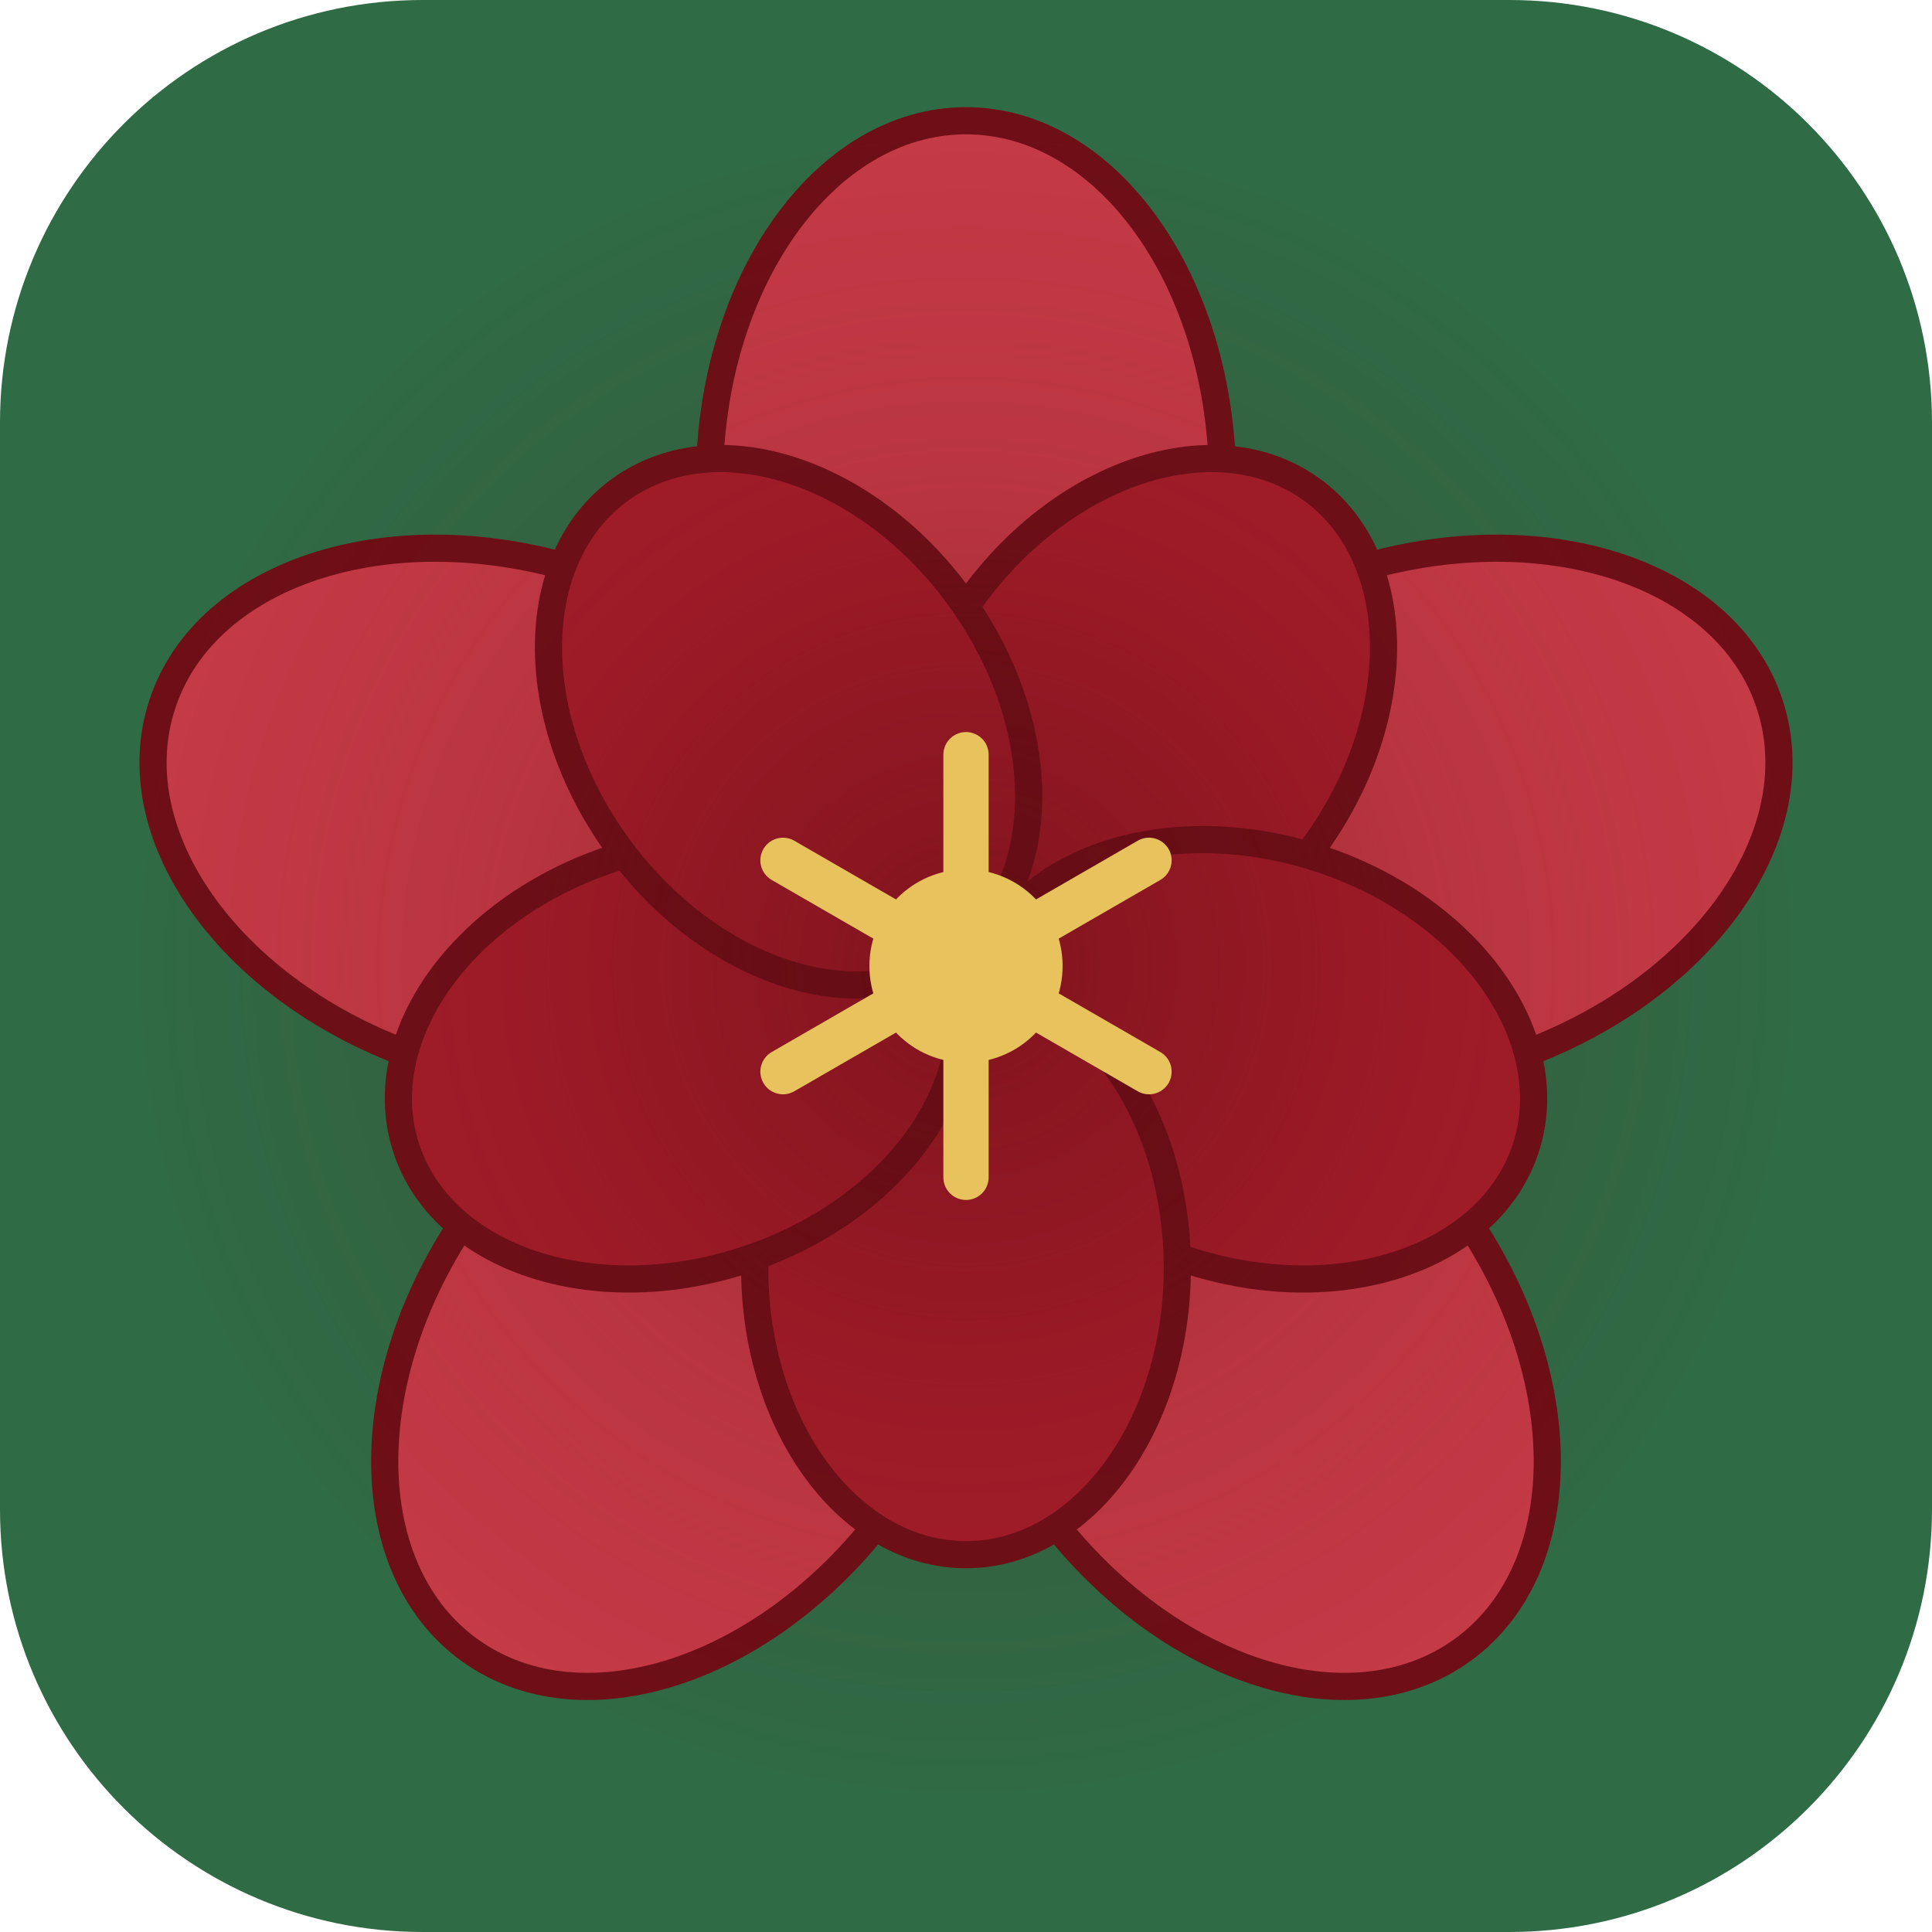
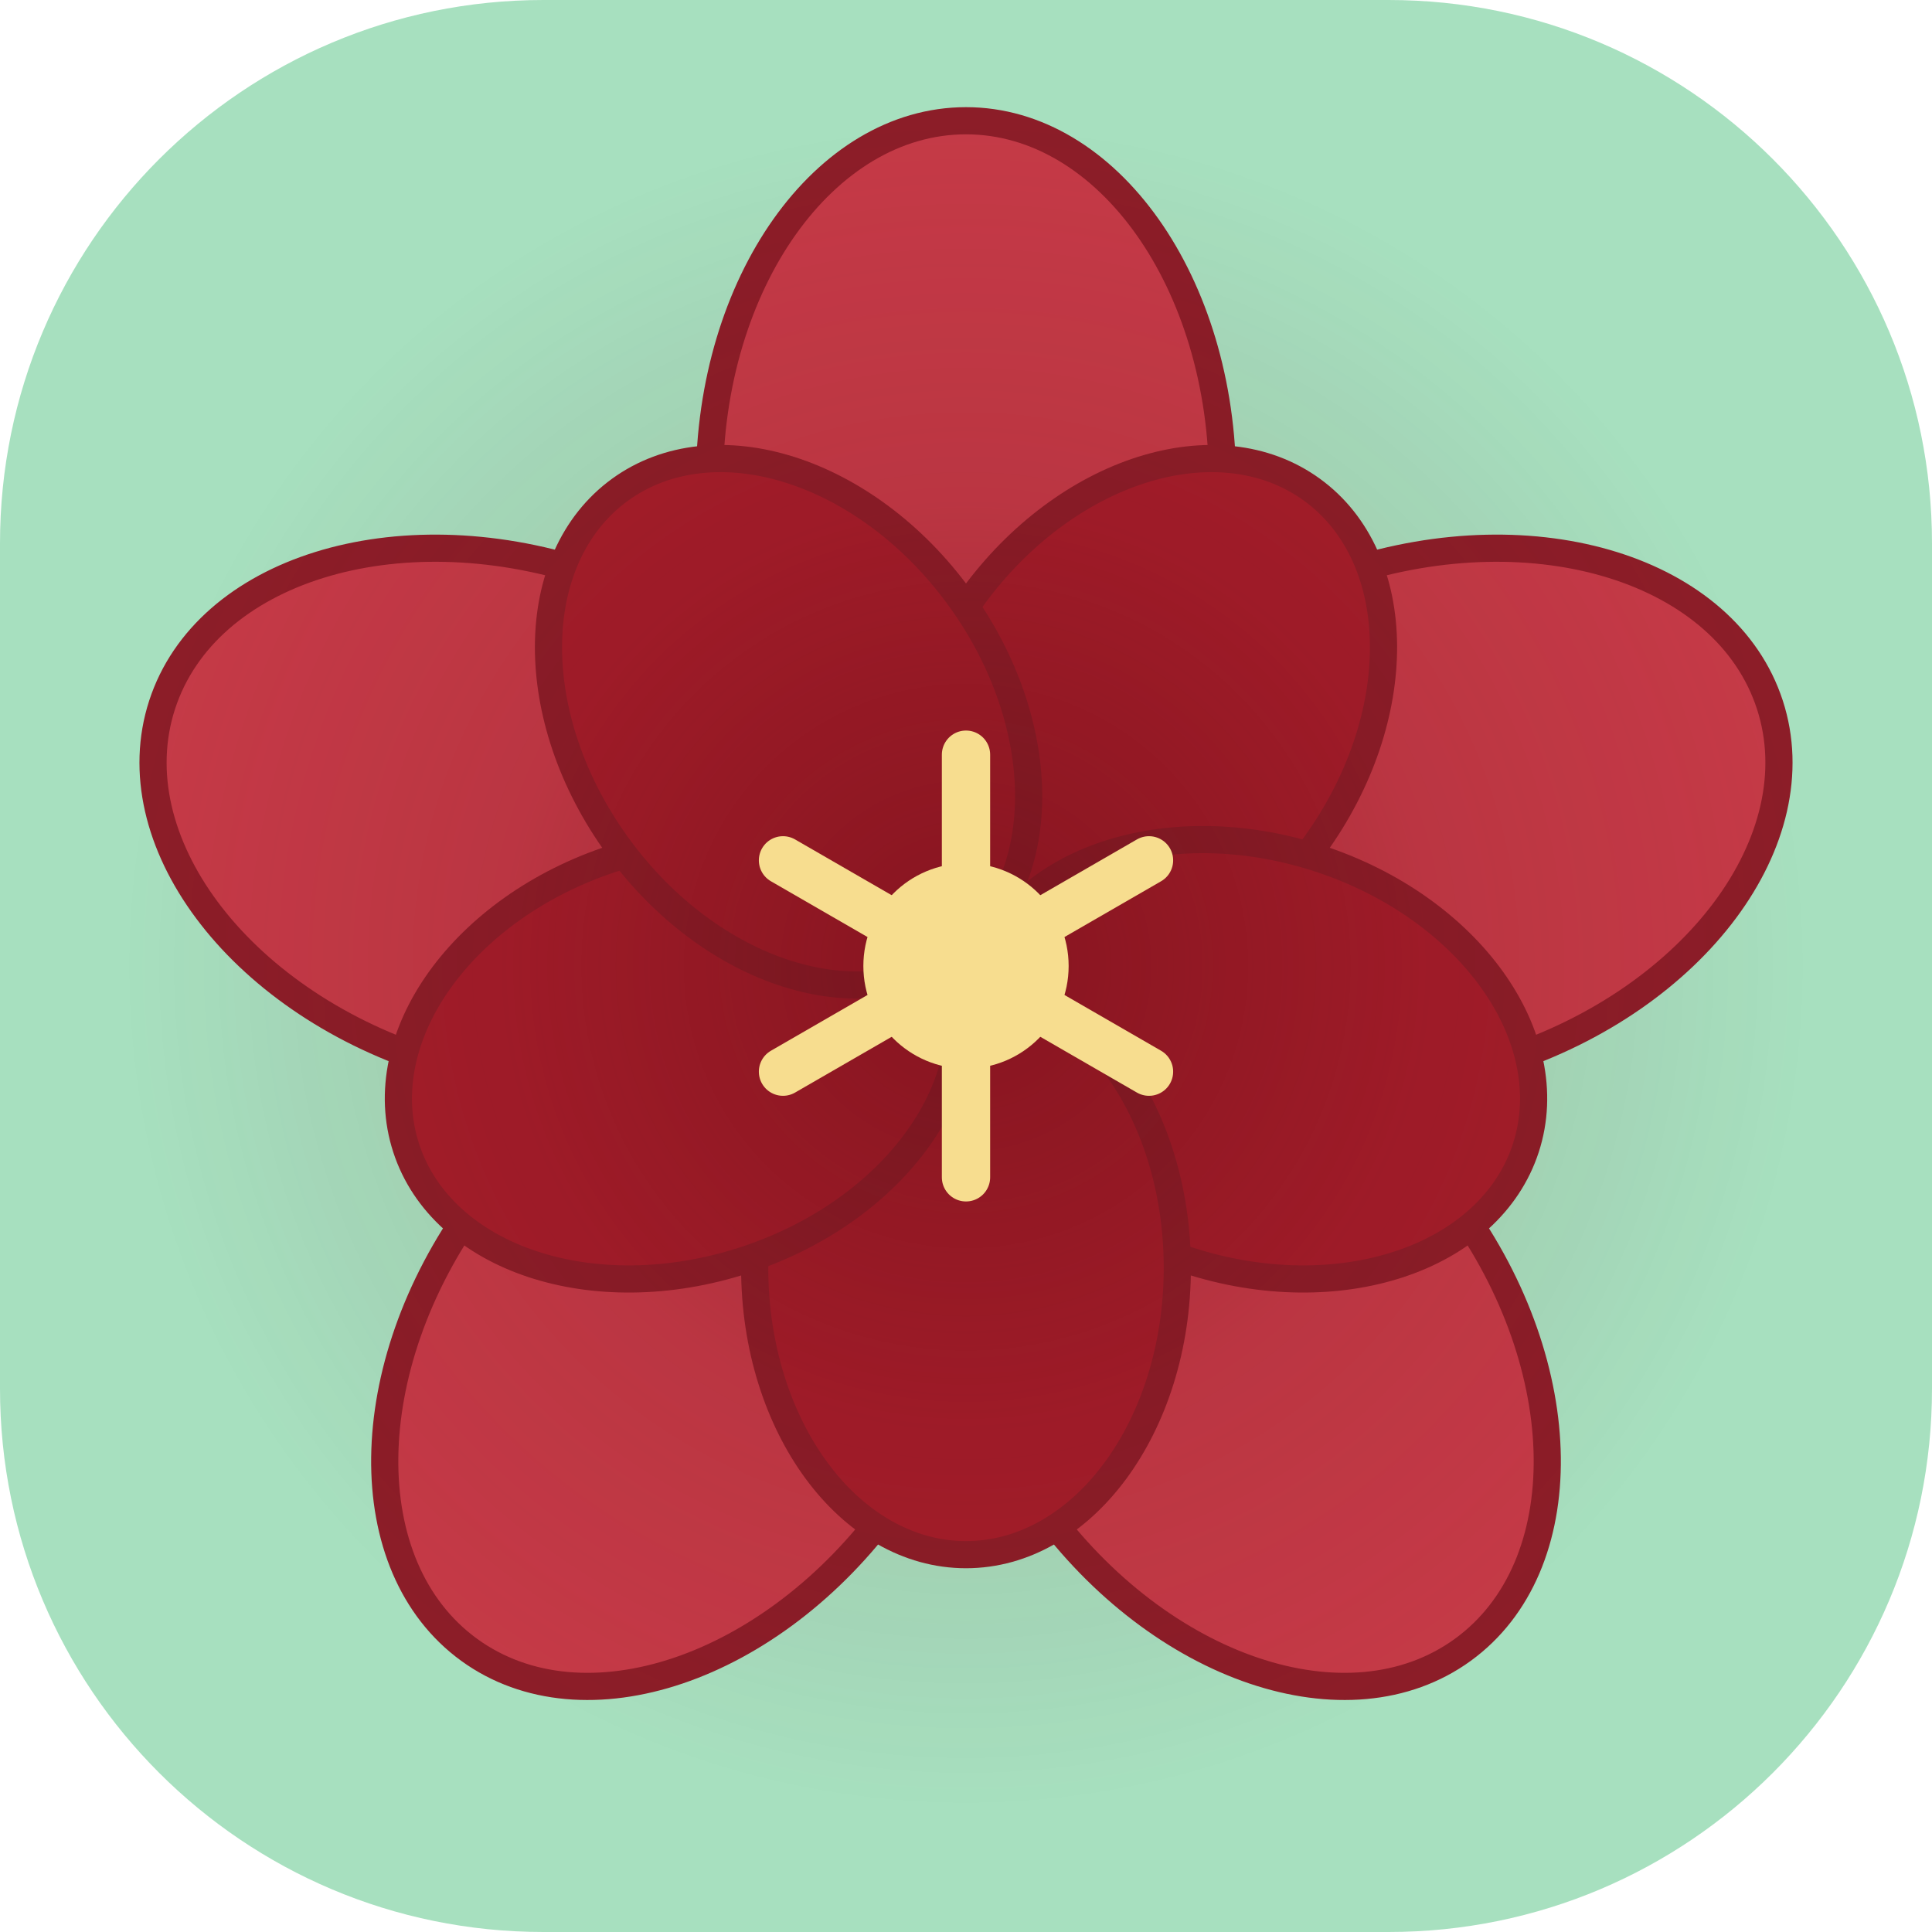
<svg xmlns="http://www.w3.org/2000/svg" viewBox="0 0 64 64" role="img" aria-label="山茶花">
  <defs>
    <radialGradient id="shade">
-       <stop offset="0%" stop-color="#5c0a12" stop-opacity="0.5" />
-       <stop offset="55%" stop-color="#5c0a12" stop-opacity="0.12" />
+       <stop offset="0%" stop-color="#5c0a12" stop-opacity="0.42" />
+       <stop offset="55%" stop-color="#5c0a12" stop-opacity="0.1" />
      <stop offset="100%" stop-color="#5c0a12" stop-opacity="0" />
    </radialGradient>
  </defs>
-   <rect width="64" height="64" rx="14" fill="#2f6b45" />
-   <g fill="#c53a47" stroke="#6e0f17" stroke-width="0.9" stroke-linejoin="round">
+   <rect width="64" height="64" rx="18" fill="#a7e0bf" />
+   <g fill="#c53a47" stroke="#8c1d28" stroke-width="0.9" stroke-linejoin="round">
    <ellipse cx="32" cy="16" rx="8.5" ry="12" transform="rotate(0 32 32)" />
    <ellipse cx="32" cy="16" rx="8.5" ry="12" transform="rotate(72 32 32)" />
    <ellipse cx="32" cy="16" rx="8.5" ry="12" transform="rotate(144 32 32)" />
    <ellipse cx="32" cy="16" rx="8.5" ry="12" transform="rotate(216 32 32)" />
    <ellipse cx="32" cy="16" rx="8.5" ry="12" transform="rotate(288 32 32)" />
  </g>
-   <g fill="#a51d2a" stroke="#6e0f17" stroke-width="0.9" stroke-linejoin="round">
+   <g fill="#a51d2a" stroke="#8c1d28" stroke-width="0.9" stroke-linejoin="round">
    <ellipse cx="32" cy="22" rx="7" ry="9.5" transform="rotate(36 32 32)" />
    <ellipse cx="32" cy="22" rx="7" ry="9.5" transform="rotate(108 32 32)" />
    <ellipse cx="32" cy="22" rx="7" ry="9.5" transform="rotate(180 32 32)" />
    <ellipse cx="32" cy="22" rx="7" ry="9.5" transform="rotate(252 32 32)" />
    <ellipse cx="32" cy="22" rx="7" ry="9.5" transform="rotate(324 32 32)" />
  </g>
  <circle cx="32" cy="32" r="28" fill="url(#shade)" />
-   <g stroke="#e8c25c" stroke-width="1.5" stroke-linecap="round">
+   <g stroke="#f7dd8f" stroke-width="1.6" stroke-linecap="round">
    <line x1="32" y1="32" x2="32" y2="25" transform="rotate(0 32 32)" />
    <line x1="32" y1="32" x2="32" y2="25" transform="rotate(60 32 32)" />
    <line x1="32" y1="32" x2="32" y2="25" transform="rotate(120 32 32)" />
    <line x1="32" y1="32" x2="32" y2="25" transform="rotate(180 32 32)" />
    <line x1="32" y1="32" x2="32" y2="25" transform="rotate(240 32 32)" />
    <line x1="32" y1="32" x2="32" y2="25" transform="rotate(300 32 32)" />
  </g>
-   <circle cx="32" cy="32" r="3.2" fill="#e8c25c" />
+   <circle cx="32" cy="32" r="3.4" fill="#f7dd8f" />
</svg>
